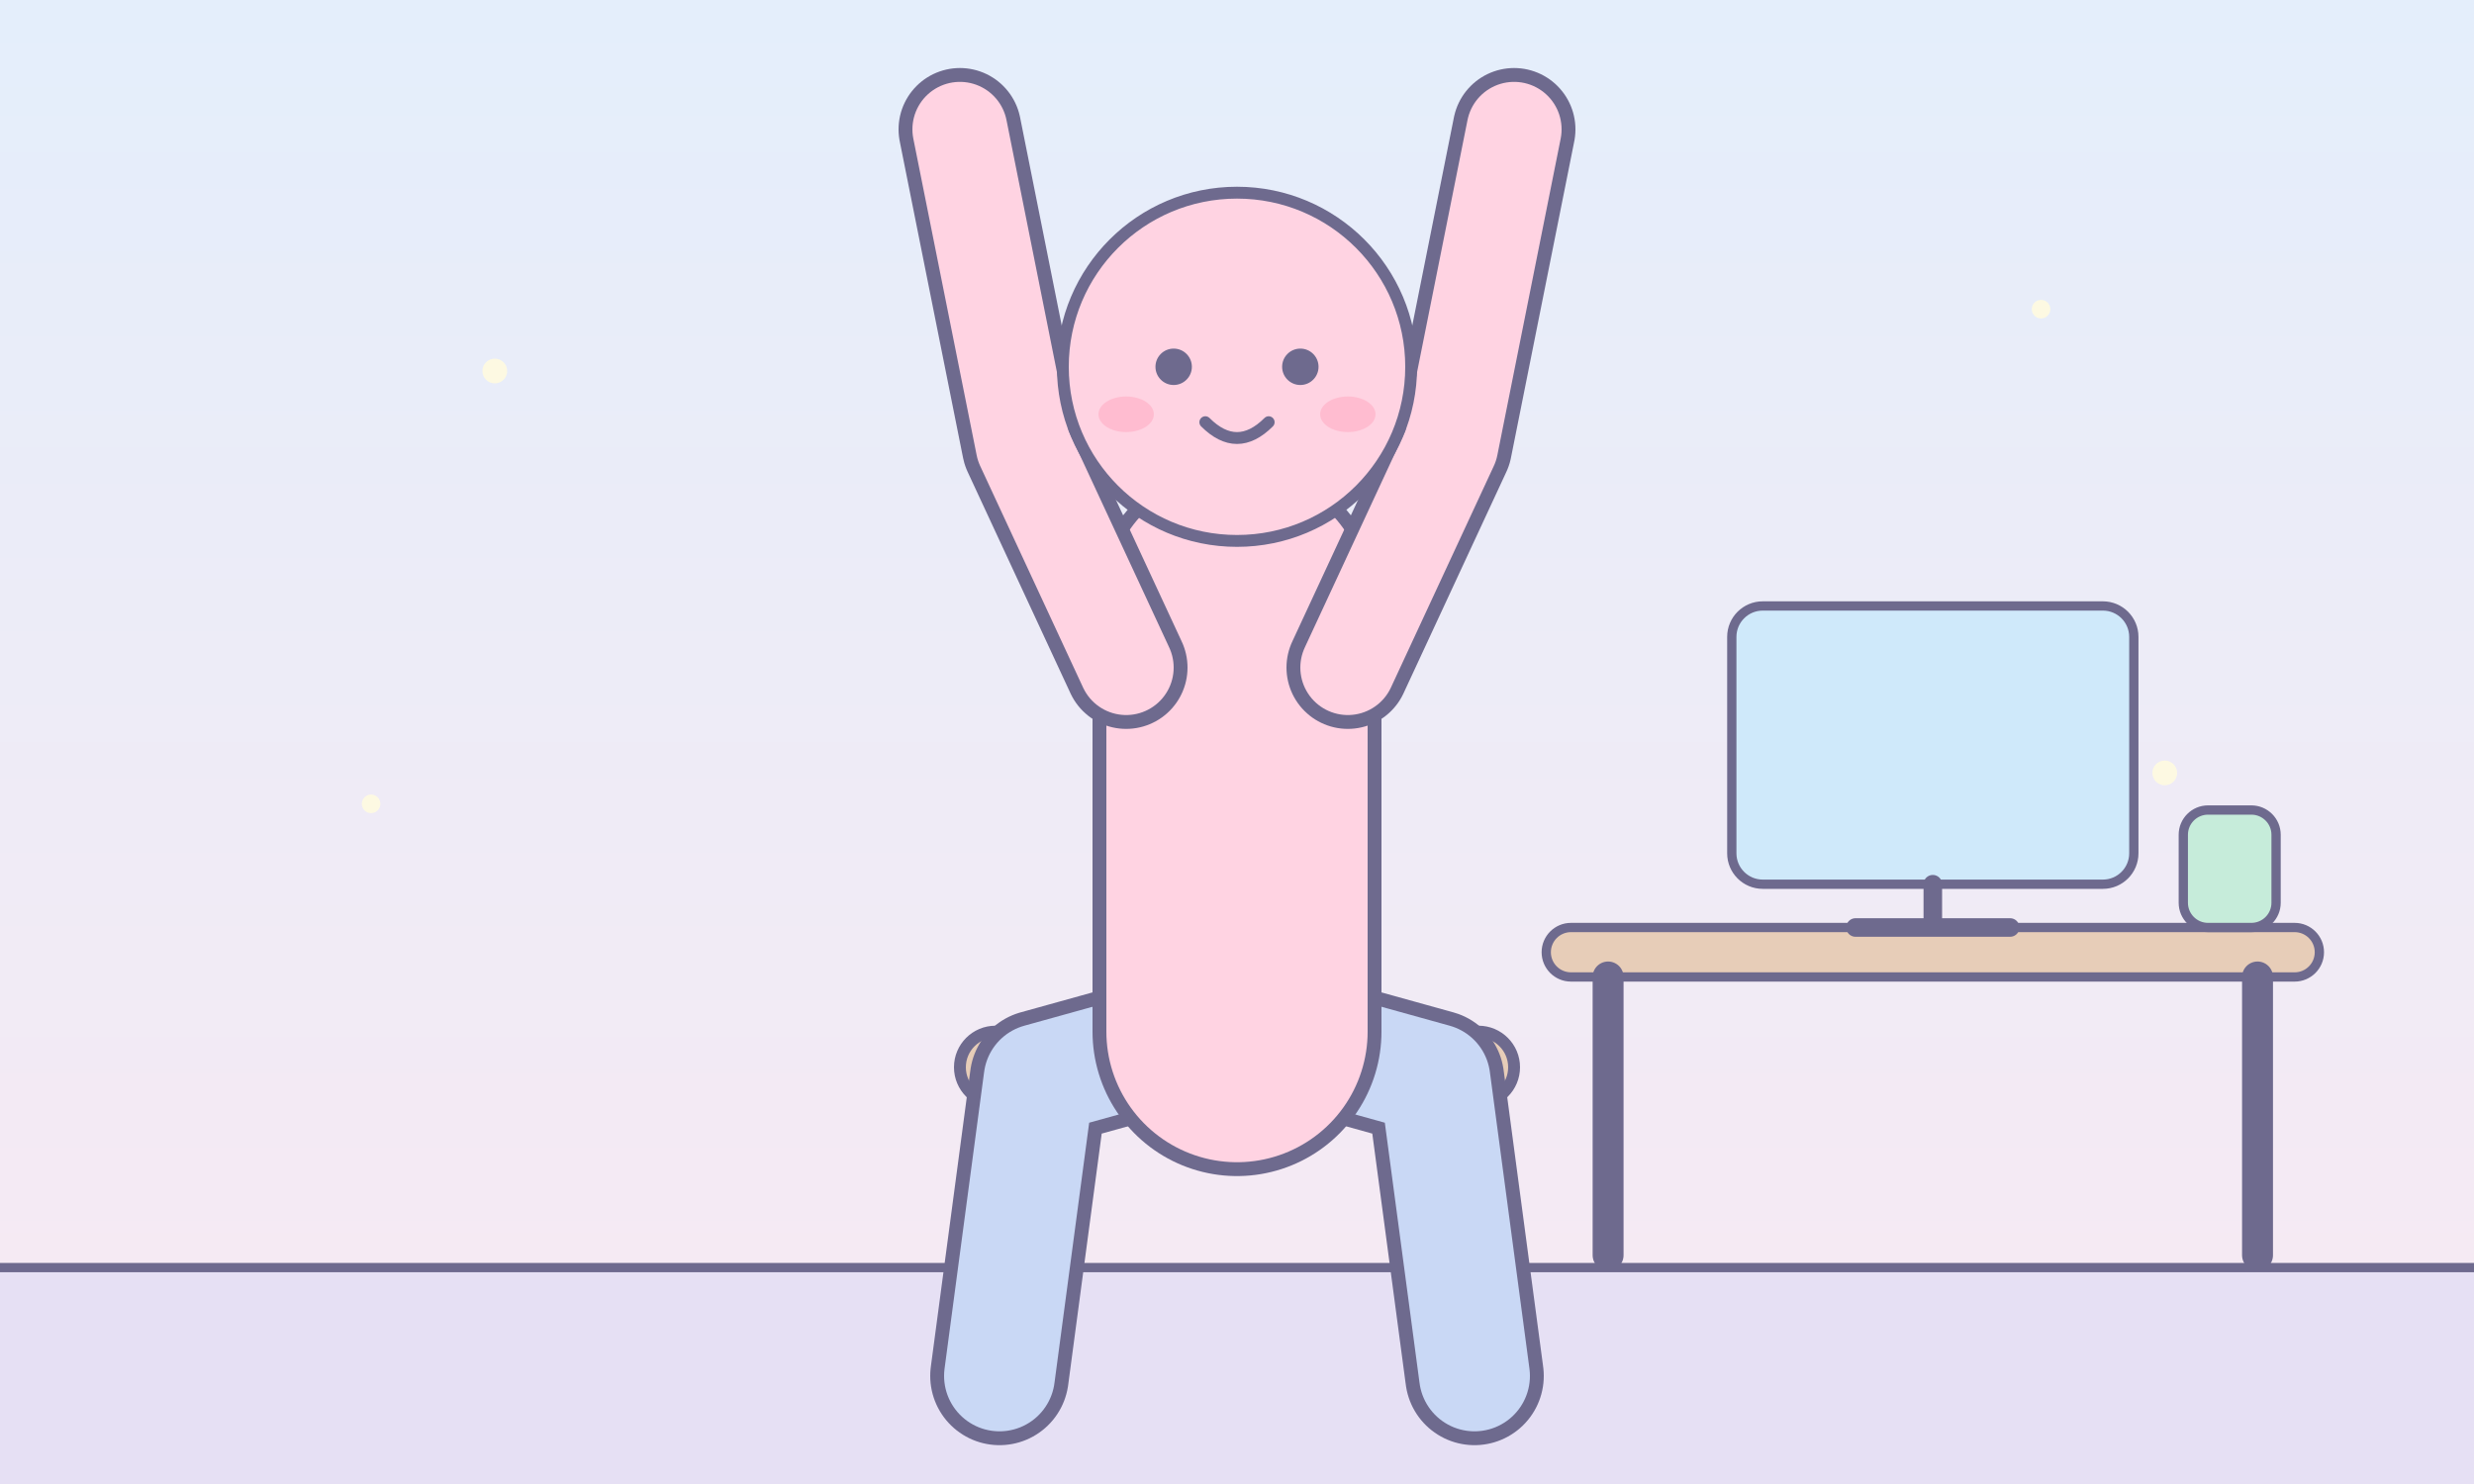
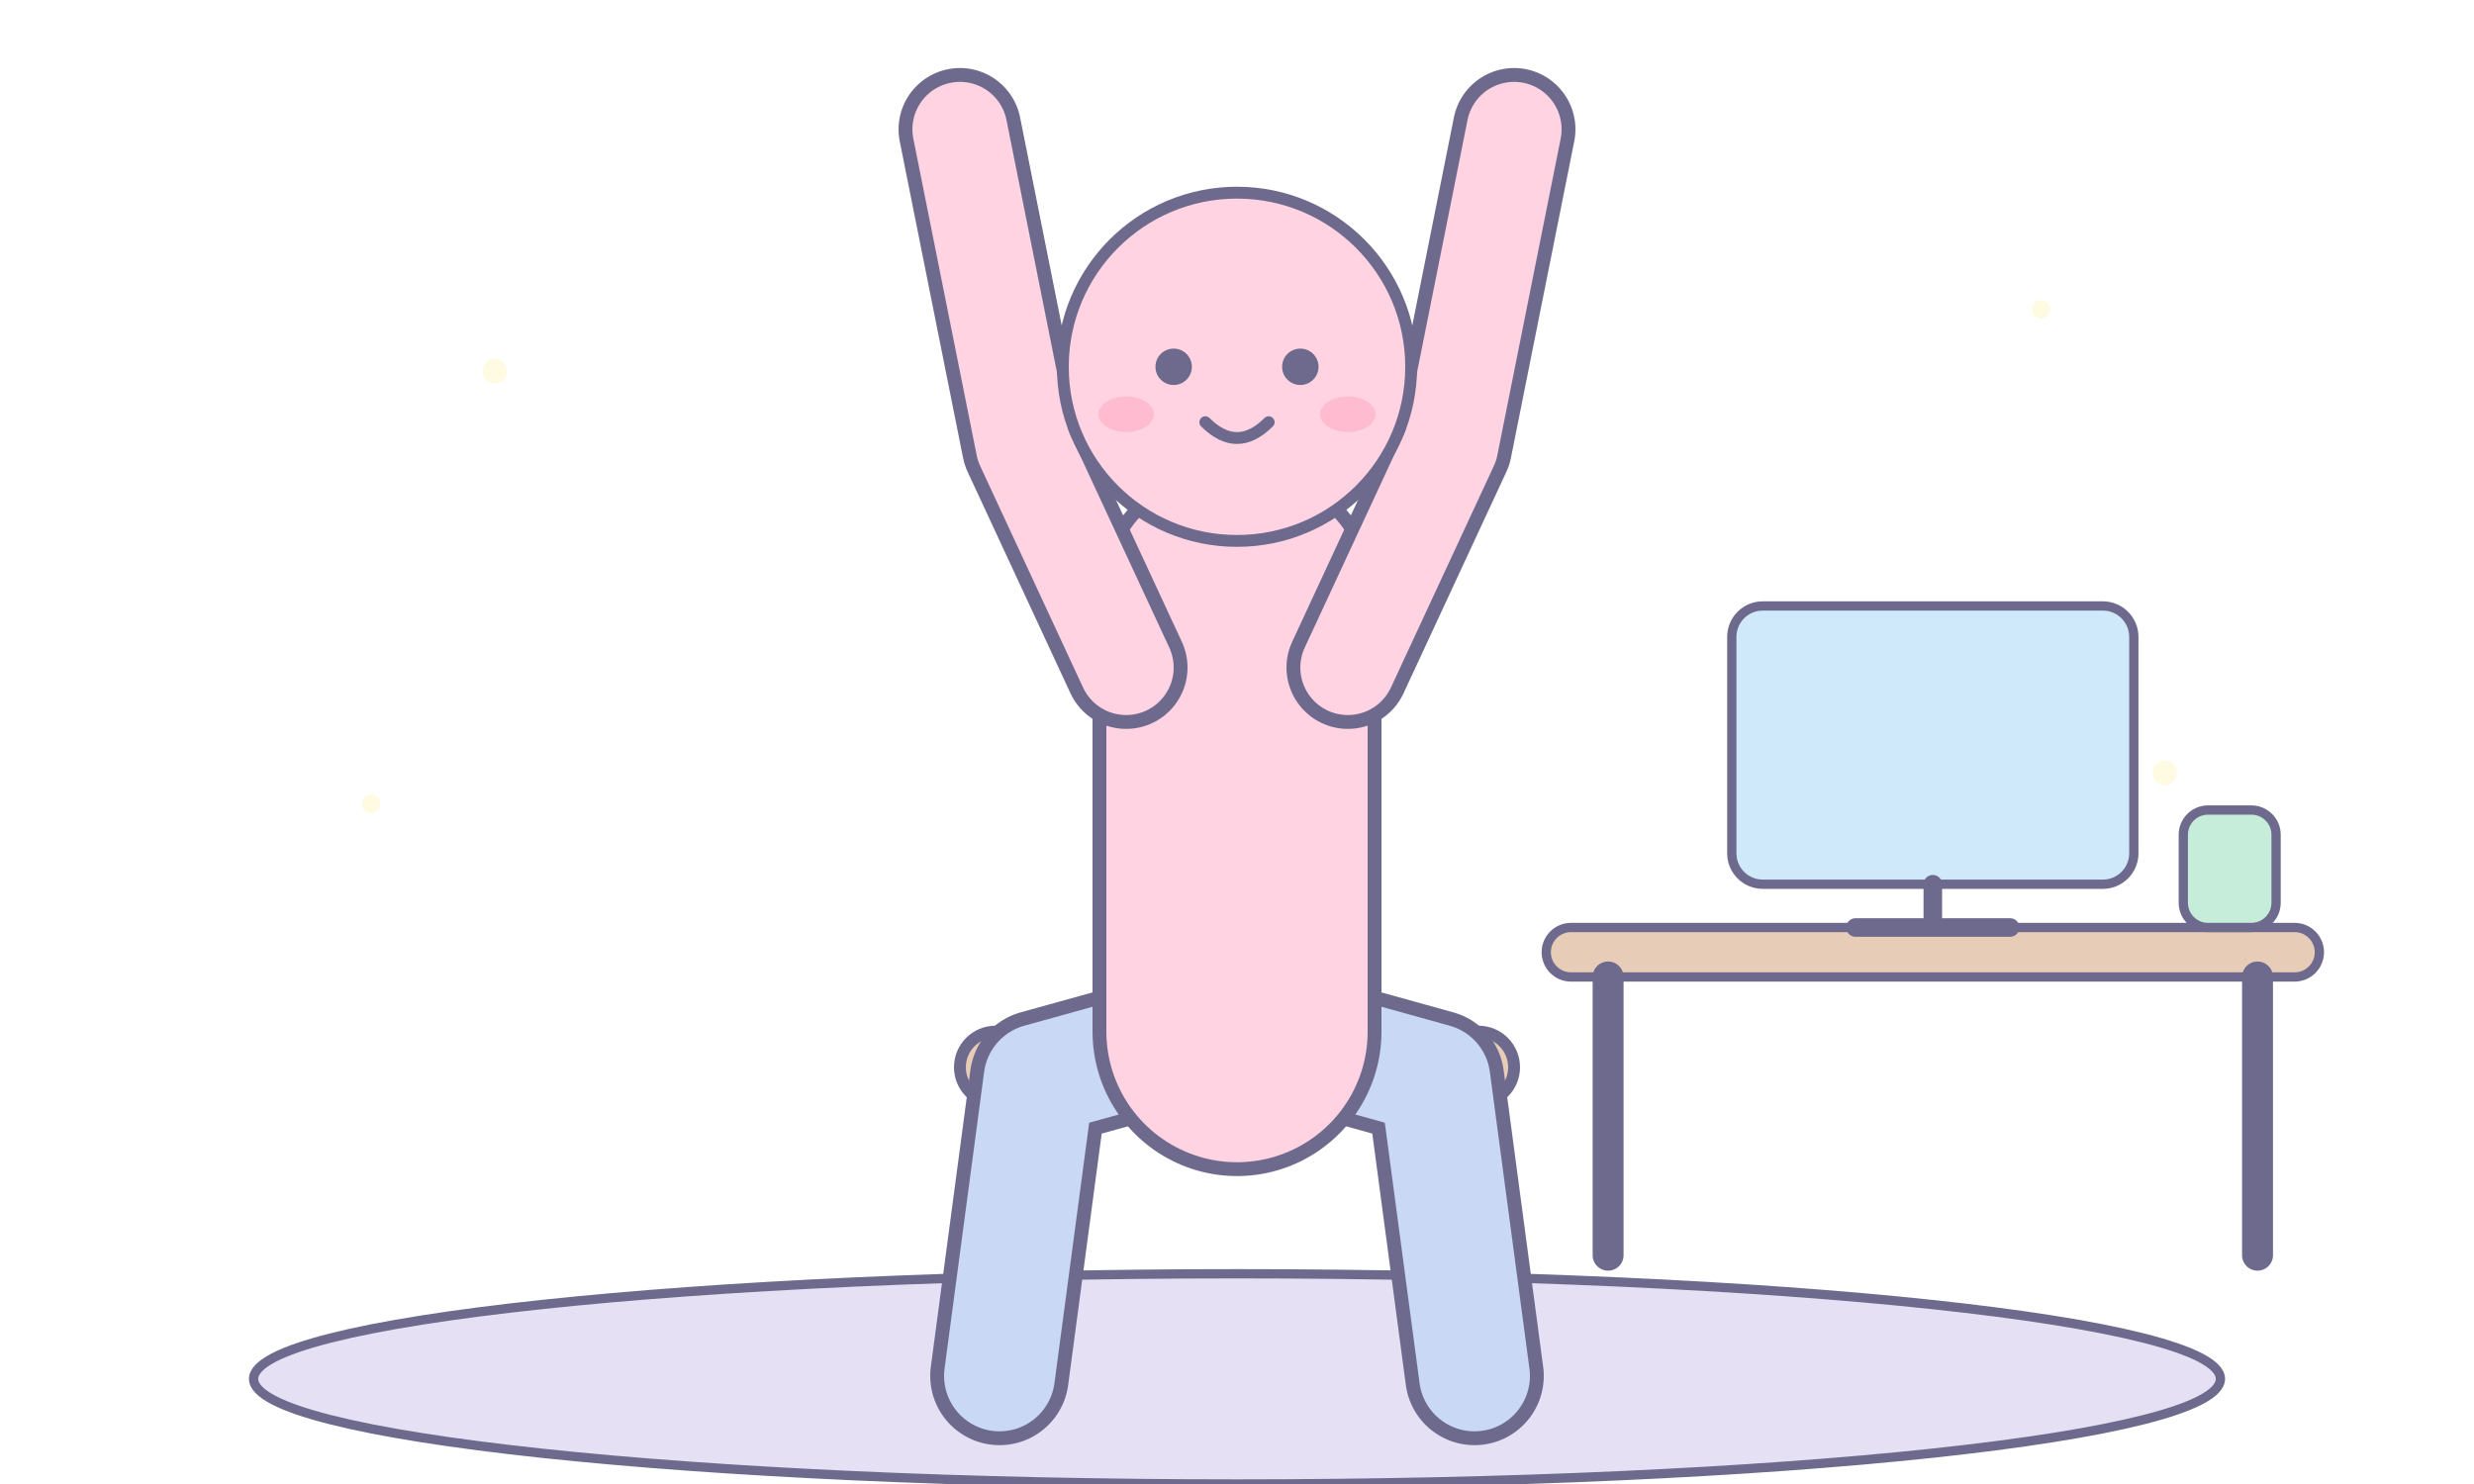
<svg xmlns="http://www.w3.org/2000/svg" viewBox="0 0 800 480" width="800" height="480">
  <defs>
-     <linearGradient id="sky" x1="0" y1="0" x2="0" y2="1">
-       <stop offset="0" stop-color="#e4eefb" />
-       <stop offset="1" stop-color="#f8e9f2" />
-     </linearGradient>
+     <radialGradient id="glow" cx=".5" cy=".5" r=".5">
+       <stop offset="0" stop-color="#ffffff" stop-opacity=".5" />
+       <stop offset=".55" stop-color="#ffffff" stop-opacity=".34" />
+       <stop offset="1" stop-color="#ffffff" stop-opacity="0" />
+     </radialGradient>
  </defs>
-   <rect width="800" height="480" fill="url(#sky)" />
+   <ellipse cx="400" cy="262" rx="330" ry="215" fill="url(#glow)" />
  <rect x="500" y="300" width="250" height="16" rx="8" fill="#e7cdb8" stroke="#6e6a8e" stroke-width="3" />
  <path d="M520 316v90M730 316v90" stroke="#6e6a8e" stroke-width="10" stroke-linecap="round" />
  <rect x="560" y="196" width="130" height="90" rx="10" fill="#cfe9fa" stroke="#6e6a8e" stroke-width="3" />
  <path d="M625 286v14M600 300h50" stroke="#6e6a8e" stroke-width="6" stroke-linecap="round" />
  <rect x="706" y="262" width="30" height="38" rx="8" fill="#c6ecda" stroke="#6e6a8e" stroke-width="3" />
-   <path d="M-10 410H810V490H-10z" fill="#e6e0f4" stroke="#6e6a8e" stroke-width="3" />
+   <ellipse cx="400" cy="446" rx="318" ry="34" fill="#e6e0f4" stroke="#6e6a8e" stroke-width="3" />
  <g transform="translate(400 262) scale(1.28) translate(-400 -262)">
    <rect x="330" y="318" width="140" height="18" rx="9" fill="#e7cdb8" stroke="#6e6a8e" stroke-width="3" />
    <path d="M350 336v70M450 336v70" stroke="#6e6a8e" stroke-width="12" stroke-linecap="round" />
    <path d="M350 336v70M450 336v70" stroke="#e7cdb8" stroke-width="6" stroke-linecap="round" />
    <path d="M386 320L350 330L340 405" fill="none" stroke="#6e6a8e" stroke-width="35" stroke-linecap="round" stroke-linejoin="round" />
    <path d="M386 320L350 330L340 405" fill="none" stroke="#c9d8f5" stroke-width="28" stroke-linecap="round" stroke-linejoin="round" />
    <path d="M414 320L450 330L460 405" fill="none" stroke="#6e6a8e" stroke-width="35" stroke-linecap="round" stroke-linejoin="round" />
    <path d="M414 320L450 330L460 405" fill="none" stroke="#c9d8f5" stroke-width="28" stroke-linecap="round" stroke-linejoin="round" />
    <g transform="rotate(0 400 330)">
      <path d="M400 318L400 210" fill="none" stroke="#6e6a8e" stroke-width="73" stroke-linecap="round" stroke-linejoin="round" />
      <path d="M400 318L400 210" fill="none" stroke="#ffd3e2" stroke-width="66" stroke-linecap="round" stroke-linejoin="round" />
      <path d="M372 226L346 170L330 90" fill="none" stroke="#6e6a8e" stroke-width="31" stroke-linecap="round" stroke-linejoin="round" />
      <path d="M372 226L346 170L330 90" fill="none" stroke="#ffd3e2" stroke-width="24" stroke-linecap="round" stroke-linejoin="round" />
      <path d="M428 226L454 170L470 90" fill="none" stroke="#6e6a8e" stroke-width="31" stroke-linecap="round" stroke-linejoin="round" />
      <path d="M428 226L454 170L470 90" fill="none" stroke="#ffd3e2" stroke-width="24" stroke-linecap="round" stroke-linejoin="round" />
      <g transform="rotate(0 400 196)">
        <circle cx="400" cy="150" r="44" fill="#ffd3e2" stroke="#6e6a8e" stroke-width="3" />
        <circle cx="384" cy="150" r="4.6" fill="#6e6a8e" />
        <circle cx="416" cy="150" r="4.6" fill="#6e6a8e" />
        <path d="M392 164q8 8 16 0" fill="none" stroke="#6e6a8e" stroke-width="3" stroke-linecap="round" />
        <ellipse cx="372" cy="162" rx="7" ry="4.5" fill="#ffb7cc" opacity=".8" />
        <ellipse cx="428" cy="162" rx="7" ry="4.5" fill="#ffb7cc" opacity=".8" />
      </g>
    </g>
  </g>
  <g fill="#fffbe0" opacity=".9">
    <circle cx="160" cy="120" r="4" />
    <circle cx="660" cy="100" r="3" />
    <circle cx="700" cy="250" r="4" />
    <circle cx="120" cy="260" r="3" />
  </g>
</svg>
